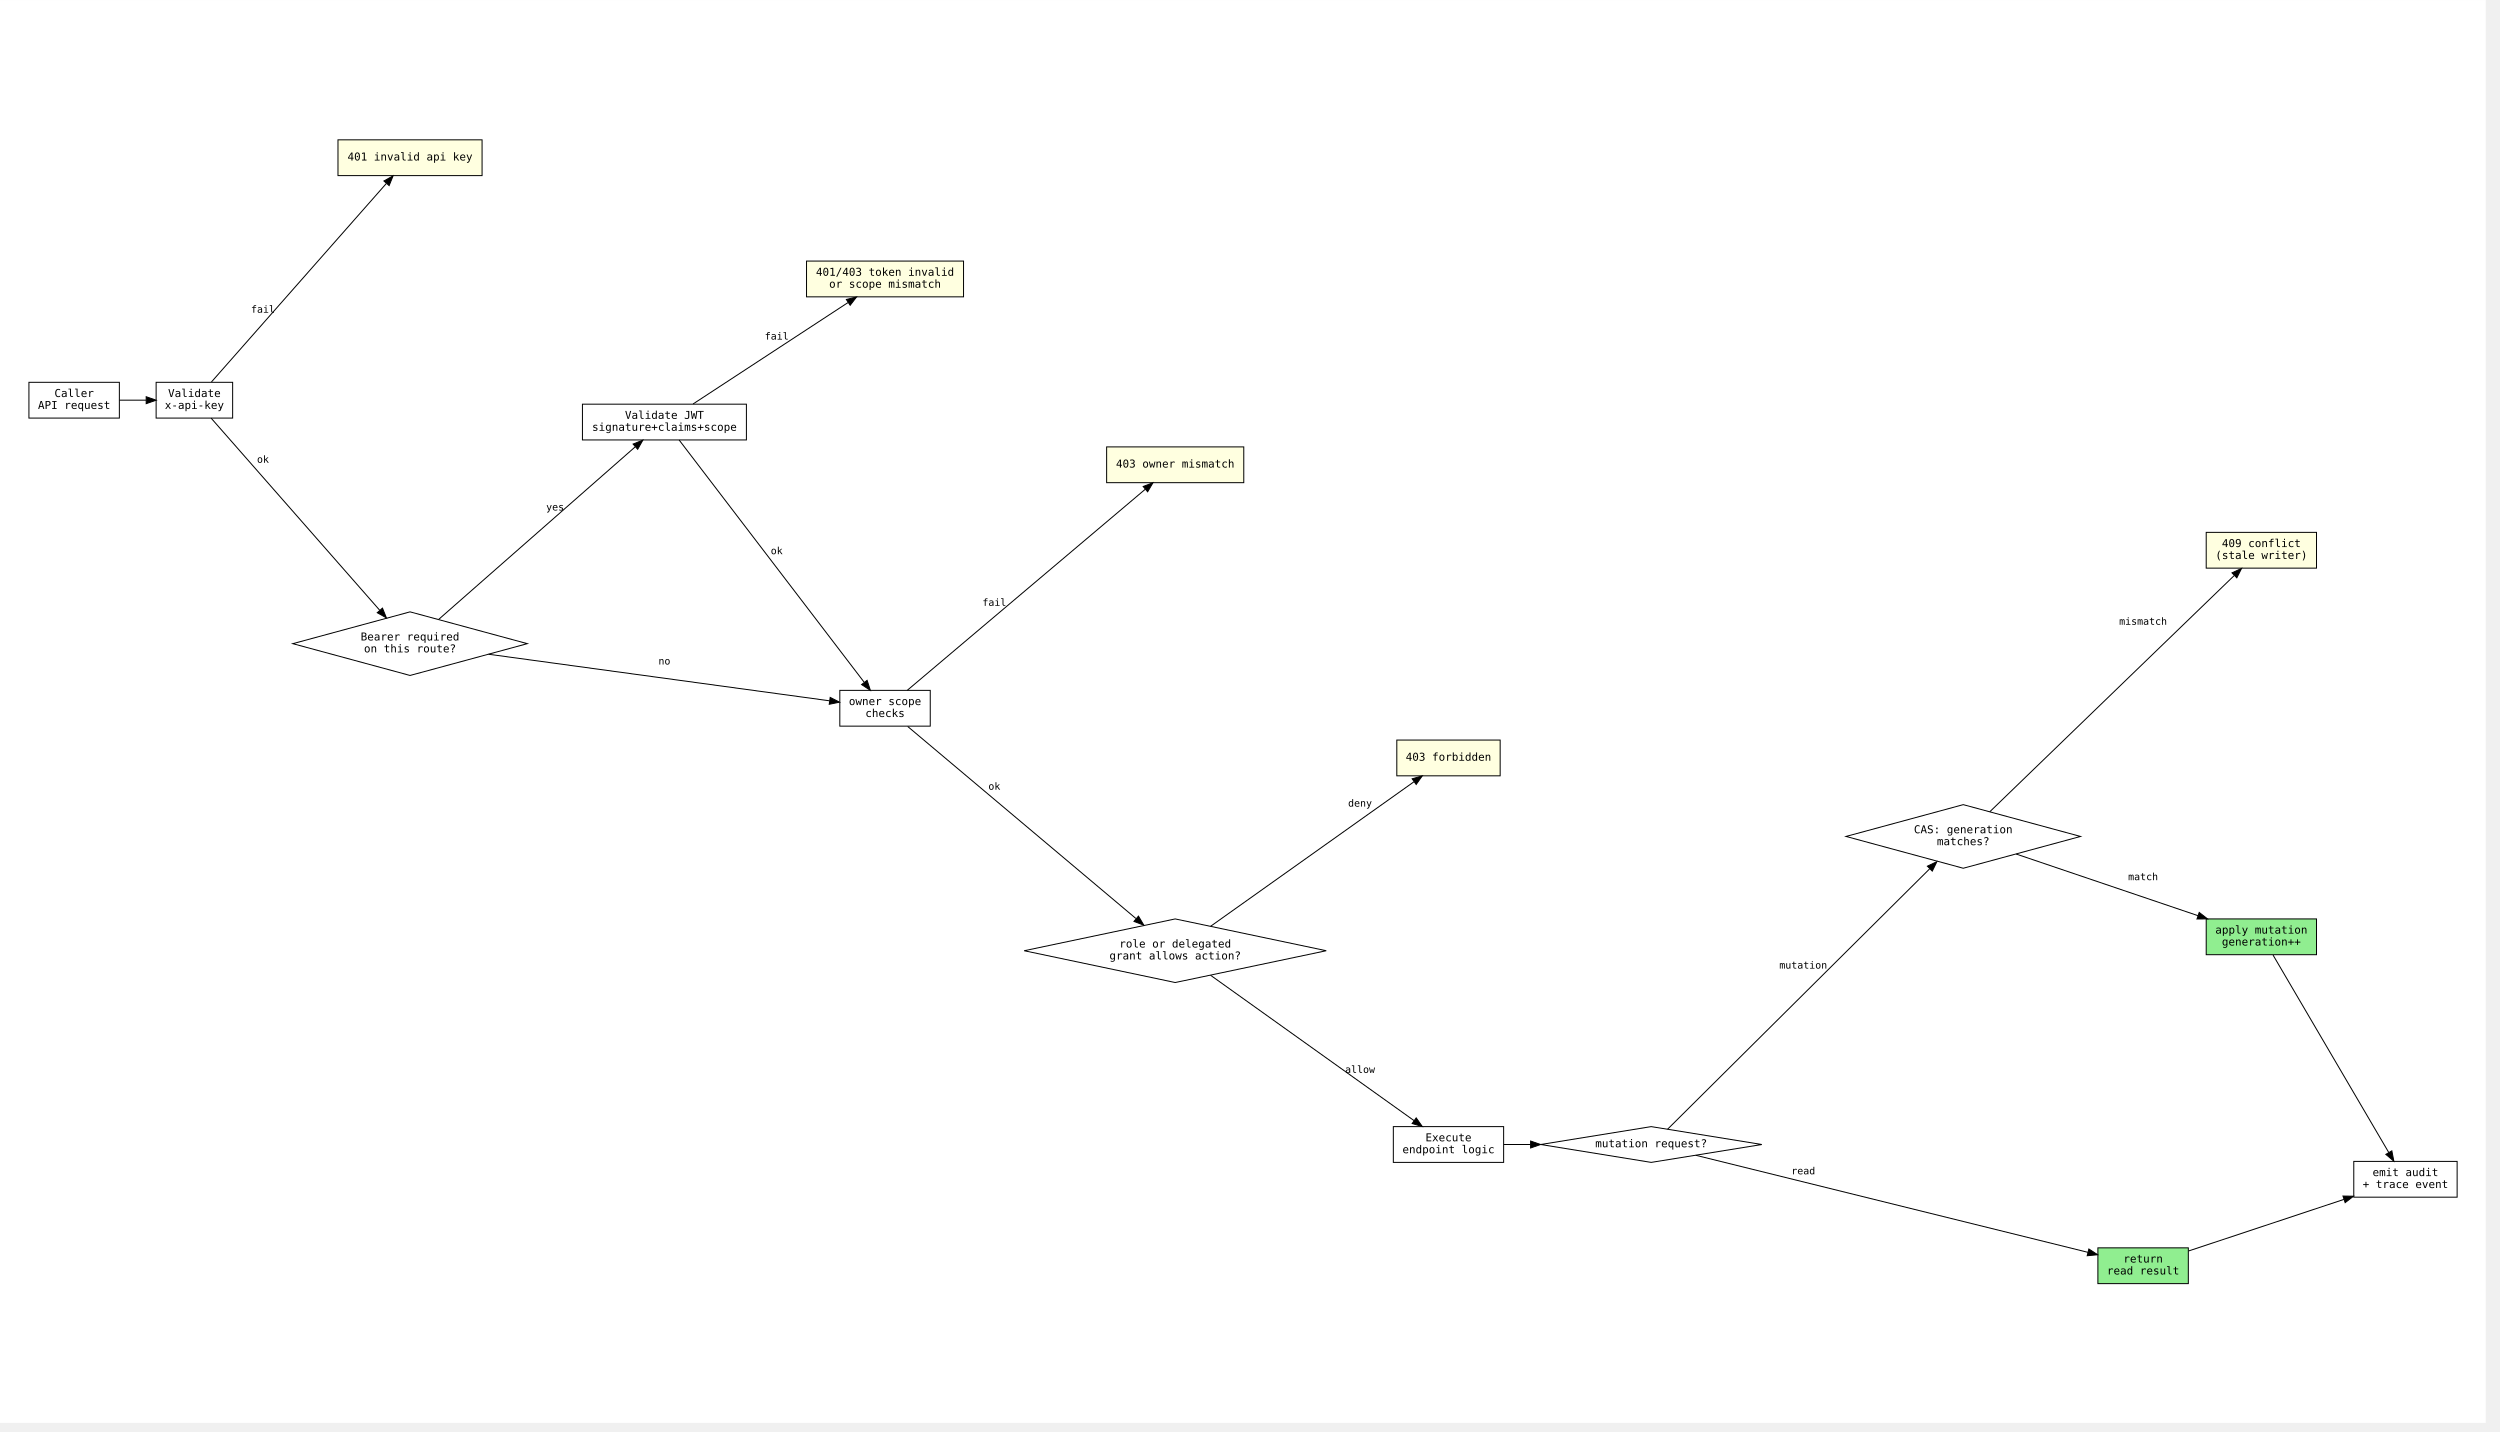
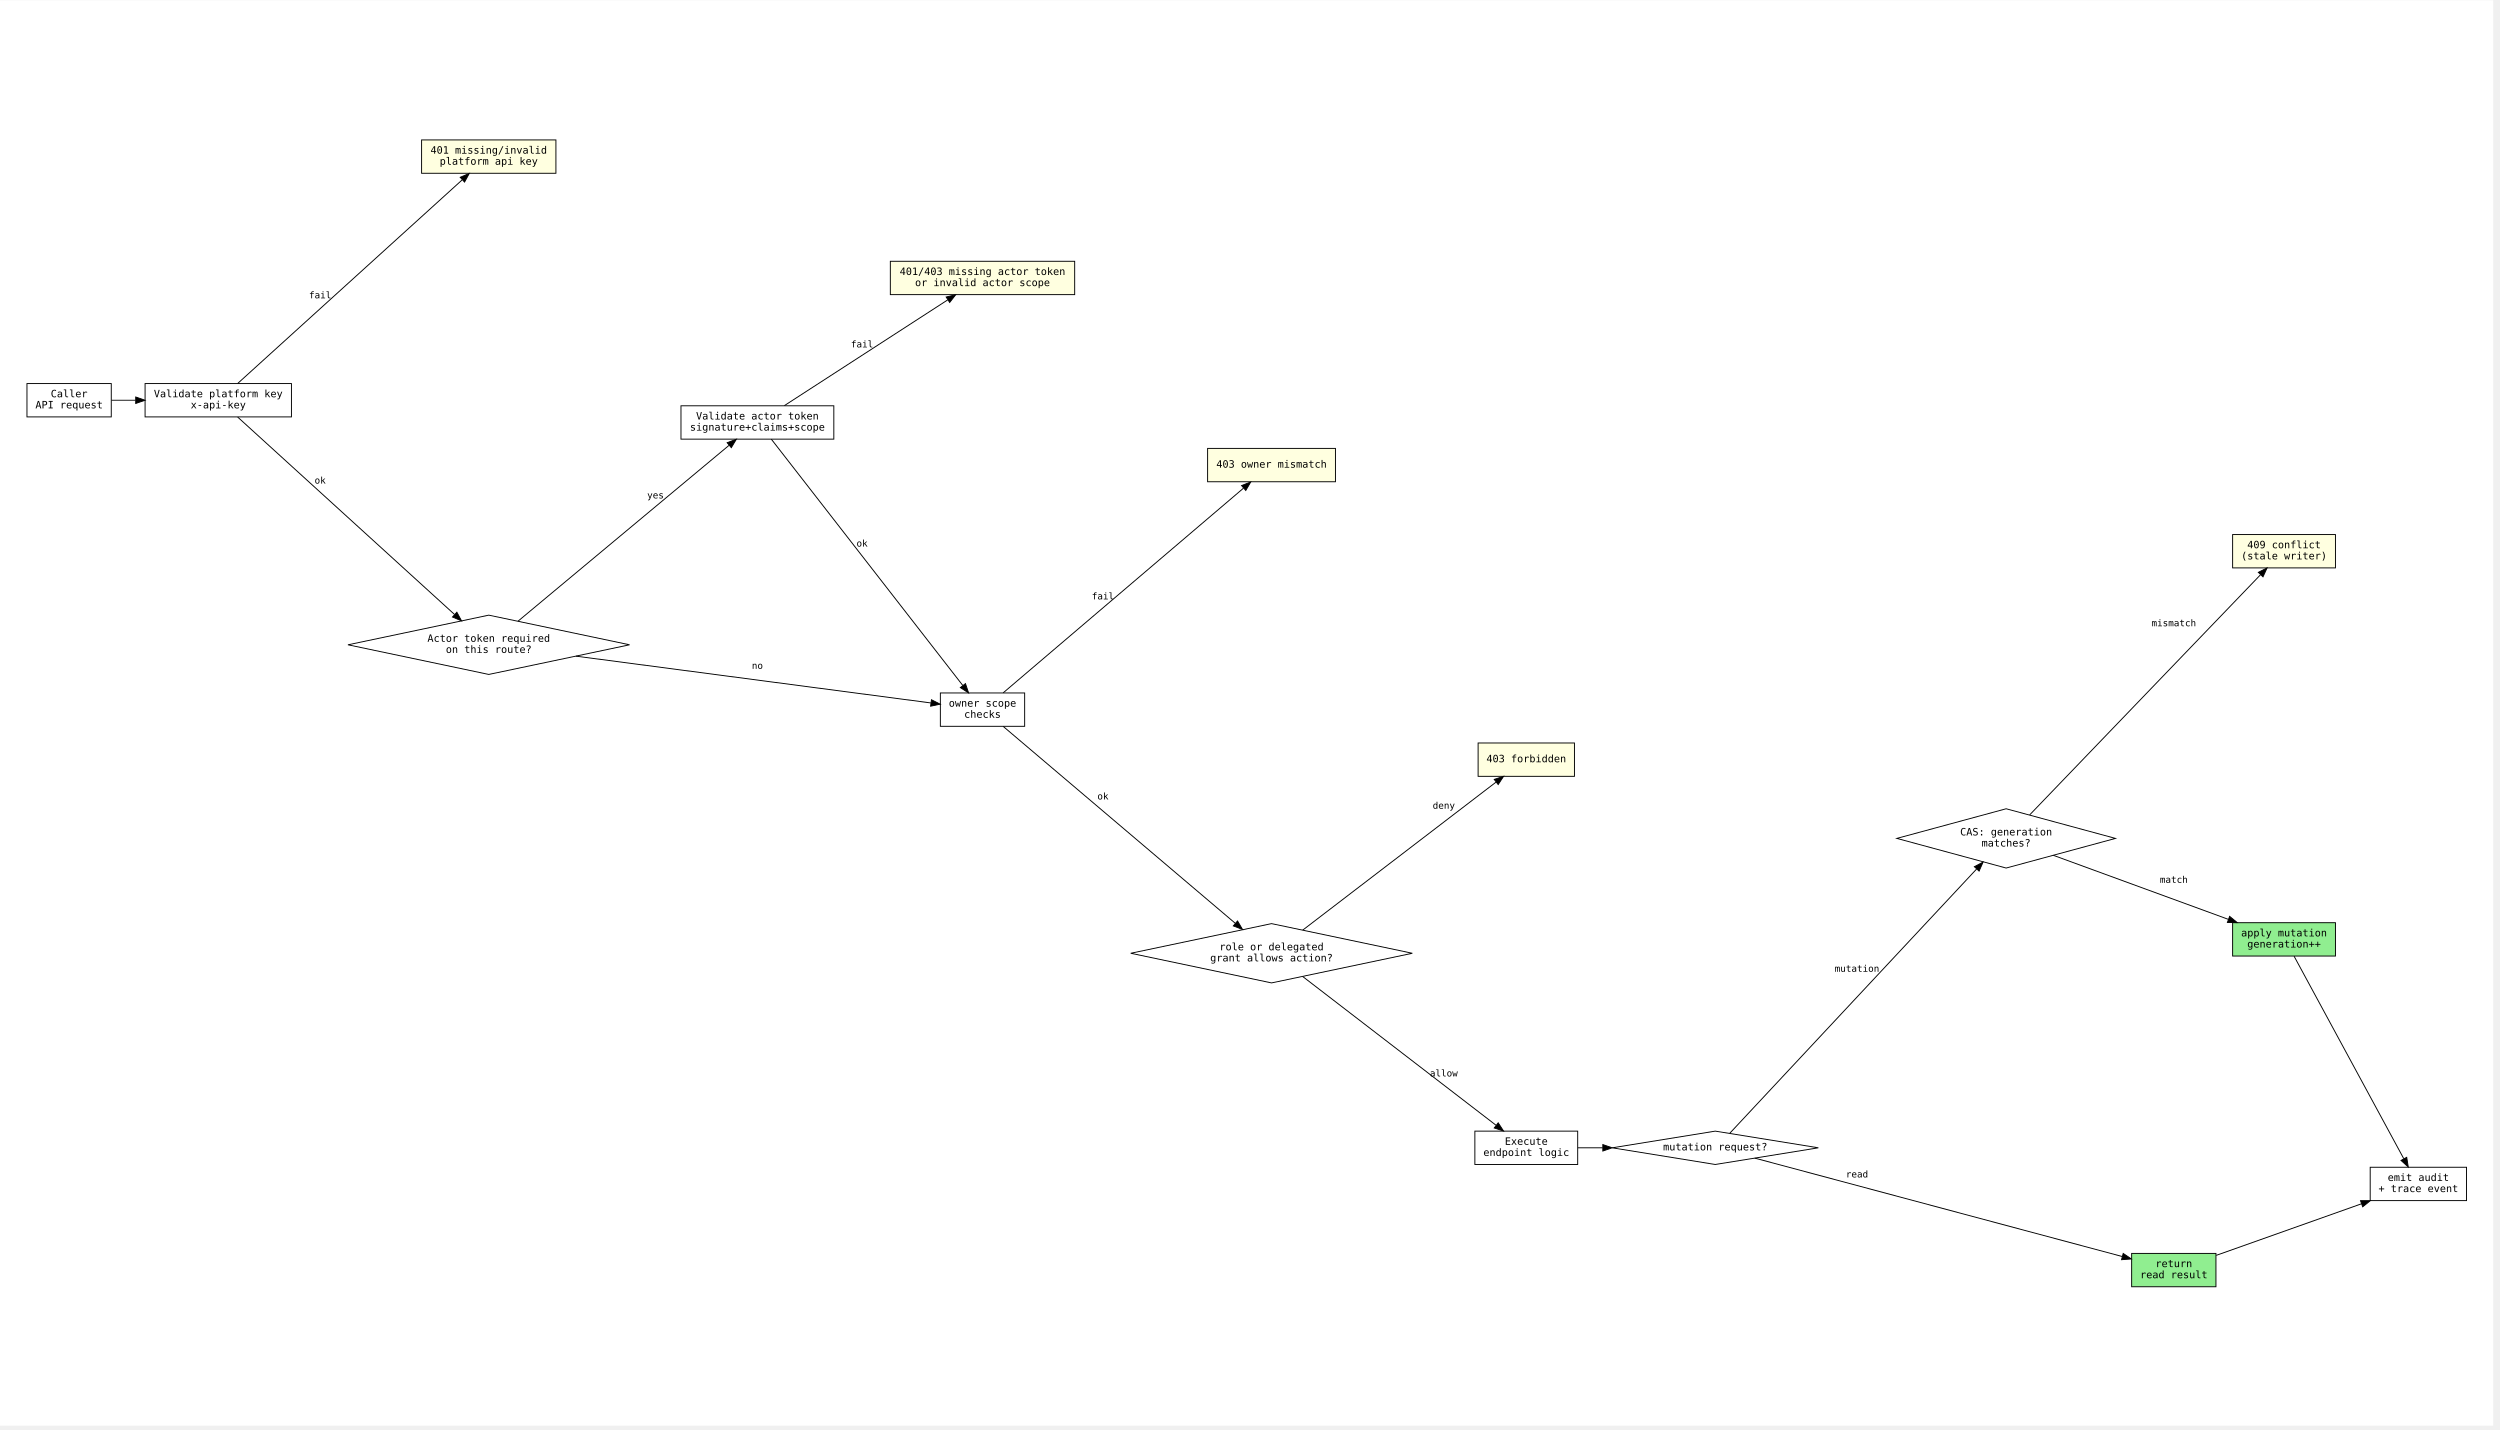
- <svg xmlns="http://www.w3.org/2000/svg" width="1132pt" height="648pt" viewBox="0.00 0.00 1132.09 648.00">
-   <g id="graph0" class="graph" transform="scale(0.45 0.45) rotate(0) translate(28.8 1402.99)">
-     <polygon fill="white" stroke="transparent" points="-28.8,28.8 -28.8,-1402.99 2472.61,-1402.99 2472.61,28.8 -28.8,28.8" />
+ <svg xmlns="http://www.w3.org/2000/svg" width="1133pt" height="648pt" viewBox="0.00 0.00 1133.47 648.00">
+   <g id="graph0" class="graph" transform="scale(0.42 0.42) rotate(0) translate(28.8 1509.86)">
+     <polygon fill="white" stroke="transparent" points="-28.8,28.8 -28.8,-1509.86 2662.61,-1509.86 2662.61,28.8 -28.8,28.8" />
    <g id="node1" class="node">
-       <polygon fill="none" stroke="black" points="91.31,-1018.33 0.31,-1018.33 0.31,-982.33 91.31,-982.33 91.31,-1018.33" />
-       <text text-anchor="middle" x="45.81" y="-1003.53" font-family="monospace" font-size="11.00">Caller</text>
-       <text text-anchor="middle" x="45.81" y="-991.53" font-family="monospace" font-size="11.00">API request</text>
+       <polygon fill="none" stroke="black" points="91.31,-1096.13 0.31,-1096.13 0.31,-1060.13 91.31,-1060.13 91.31,-1096.13" />
+       <text text-anchor="middle" x="45.81" y="-1081.33" font-family="monospace" font-size="11.00">Caller</text>
+       <text text-anchor="middle" x="45.81" y="-1069.33" font-family="monospace" font-size="11.00">API request</text>
    </g>
    <g id="node2" class="node">
-       <polygon fill="none" stroke="black" points="205.31,-1018.33 128.31,-1018.33 128.31,-982.33 205.31,-982.33 205.31,-1018.33" />
-       <text text-anchor="middle" x="166.81" y="-1003.53" font-family="monospace" font-size="11.00">Validate</text>
-       <text text-anchor="middle" x="166.81" y="-991.53" font-family="monospace" font-size="11.00">x-api-key</text>
+       <polygon fill="none" stroke="black" points="285.81,-1096.13 127.81,-1096.13 127.81,-1060.13 285.81,-1060.13 285.81,-1096.13" />
+       <text text-anchor="middle" x="206.81" y="-1081.33" font-family="monospace" font-size="11.00">Validate platform key</text>
+       <text text-anchor="middle" x="206.81" y="-1069.33" font-family="monospace" font-size="11.00">x-api-key</text>
    </g>
    <g id="edge1" class="edge">
-       <path fill="none" stroke="black" d="M91.46,-1000.33C100.18,-1000.33 109.36,-1000.33 118.17,-1000.33" />
-       <polygon fill="black" stroke="black" points="118.31,-1003.83 128.31,-1000.33 118.31,-996.83 118.31,-1003.83" />
+       <path fill="none" stroke="black" d="M91.52,-1078.13C99.73,-1078.13 108.56,-1078.13 117.53,-1078.13" />
+       <polygon fill="black" stroke="black" points="117.71,-1081.63 127.71,-1078.13 117.71,-1074.63 117.71,-1081.63" />
    </g>
    <g id="node3" class="node">
-       <polygon fill="lightyellow" stroke="black" points="456.31,-1262.33 311.31,-1262.33 311.31,-1226.33 456.31,-1226.33 456.31,-1262.33" />
-       <text text-anchor="middle" x="383.81" y="-1241.53" font-family="monospace" font-size="11.00">401 invalid api key</text>
+       <polygon fill="lightyellow" stroke="black" points="571.31,-1359.13 426.31,-1359.13 426.31,-1323.13 571.31,-1323.13 571.31,-1359.13" />
+       <text text-anchor="middle" x="498.81" y="-1344.33" font-family="monospace" font-size="11.00">401 missing/invalid</text>
+       <text text-anchor="middle" x="498.81" y="-1332.33" font-family="monospace" font-size="11.00">platform api key</text>
    </g>
    <g id="edge2" class="edge">
-       <path fill="none" stroke="black" d="M183.97,-1018.67C221.81,-1061.61 316.24,-1168.77 359.95,-1218.38" />
-       <polygon fill="black" stroke="black" points="357.52,-1220.92 366.76,-1226.11 362.77,-1216.29 357.52,-1220.92" />
-       <text text-anchor="middle" x="235.81" y="-1088.33" font-family="monospace" font-size="10.00">fail</text>
+       <path fill="none" stroke="black" d="M227.74,-1096.21C278.34,-1142.09 411.86,-1263.18 470.04,-1315.95" />
+       <polygon fill="black" stroke="black" points="467.98,-1318.8 477.74,-1322.93 472.68,-1313.61 467.98,-1318.8" />
+       <text text-anchor="middle" x="316.81" y="-1188.13" font-family="monospace" font-size="10.00">fail</text>
    </g>
    <g id="node4" class="node">
-       <polygon fill="none" stroke="black" points="383.81,-787.33 265.81,-755.33 383.81,-723.33 501.81,-755.33 383.81,-787.33" />
-       <text text-anchor="middle" x="383.81" y="-758.53" font-family="monospace" font-size="11.00">Bearer required</text>
-       <text text-anchor="middle" x="383.81" y="-746.53" font-family="monospace" font-size="11.00">on this route?</text>
+       <polygon fill="none" stroke="black" points="498.81,-846.13 346.81,-814.13 498.81,-782.13 650.81,-814.13 498.81,-846.13" />
+       <text text-anchor="middle" x="498.81" y="-817.33" font-family="monospace" font-size="11.00">Actor token required</text>
+       <text text-anchor="middle" x="498.81" y="-805.33" font-family="monospace" font-size="11.00">on this route?</text>
    </g>
    <g id="edge3" class="edge">
-       <path fill="none" stroke="black" d="M183.62,-982.31C219.41,-941.53 307.1,-841.61 353.27,-788.99" />
-       <polygon fill="black" stroke="black" points="356.07,-791.1 360.04,-781.28 350.81,-786.48 356.07,-791.1" />
-       <text text-anchor="middle" x="235.81" y="-937.33" font-family="monospace" font-size="10.00">ok</text>
+       <path fill="none" stroke="black" d="M227.74,-1059.98C276.09,-1015.97 400.16,-903.02 461.86,-846.86" />
+       <polygon fill="black" stroke="black" points="464.38,-849.29 469.42,-839.97 459.67,-844.12 464.38,-849.29" />
+       <text text-anchor="middle" x="316.81" y="-988.13" font-family="monospace" font-size="10.00">ok</text>
    </g>
    <g id="node5" class="node">
-       <polygon fill="none" stroke="black" points="722.31,-996.33 557.31,-996.33 557.31,-960.33 722.31,-960.33 722.31,-996.33" />
-       <text text-anchor="middle" x="639.81" y="-981.53" font-family="monospace" font-size="11.00">Validate JWT</text>
-       <text text-anchor="middle" x="639.81" y="-969.53" font-family="monospace" font-size="11.00">signature+claims+scope</text>
+       <polygon fill="none" stroke="black" points="871.31,-1072.13 706.31,-1072.13 706.31,-1036.13 871.31,-1036.13 871.31,-1072.13" />
+       <text text-anchor="middle" x="788.81" y="-1057.33" font-family="monospace" font-size="11.00">Validate actor token</text>
+       <text text-anchor="middle" x="788.81" y="-1045.33" font-family="monospace" font-size="11.00">signature+claims+scope</text>
    </g>
    <g id="edge4" class="edge">
-       <path fill="none" stroke="black" d="M412.48,-779.62C461.07,-822.28 561.26,-910.24 610.39,-953.37" />
-       <polygon fill="black" stroke="black" points="608.28,-956.18 618.1,-960.14 612.89,-950.92 608.28,-956.18" />
-       <text text-anchor="middle" x="529.81" y="-889.33" font-family="monospace" font-size="10.00">yes</text>
+       <path fill="none" stroke="black" d="M530.36,-839.59C585.99,-885.94 703.14,-983.57 758.12,-1029.39" />
+       <polygon fill="black" stroke="black" points="756.16,-1032.31 766.08,-1036.02 760.64,-1026.93 756.16,-1032.31" />
+       <text text-anchor="middle" x="678.81" y="-972.13" font-family="monospace" font-size="10.00">yes</text>
    </g>
    <g id="node7" class="node">
-       <polygon fill="none" stroke="black" points="907.31,-708.33 816.31,-708.33 816.31,-672.33 907.31,-672.33 907.31,-708.33" />
-       <text text-anchor="middle" x="861.81" y="-693.53" font-family="monospace" font-size="11.00">owner scope</text>
-       <text text-anchor="middle" x="861.81" y="-681.53" font-family="monospace" font-size="11.00">checks</text>
+       <polygon fill="none" stroke="black" points="1077.31,-762.13 986.31,-762.13 986.31,-726.13 1077.31,-726.13 1077.31,-762.13" />
+       <text text-anchor="middle" x="1031.81" y="-747.33" font-family="monospace" font-size="11.00">owner scope</text>
+       <text text-anchor="middle" x="1031.81" y="-735.33" font-family="monospace" font-size="11.00">checks</text>
    </g>
    <g id="edge5" class="edge">
-       <path fill="none" stroke="black" d="M462.88,-744.67C559.47,-731.48 721.48,-709.36 805.9,-697.83" />
-       <polygon fill="black" stroke="black" points="806.61,-701.26 816.04,-696.44 805.66,-694.33 806.61,-701.26" />
-       <text text-anchor="middle" x="639.81" y="-734.33" font-family="monospace" font-size="10.00">no</text>
+       <path fill="none" stroke="black" d="M592.91,-801.86C703.89,-787.23 885.68,-763.26 976.13,-751.34" />
+       <polygon fill="black" stroke="black" points="976.71,-754.79 986.17,-750.01 975.8,-747.85 976.71,-754.79" />
+       <text text-anchor="middle" x="788.81" y="-788.13" font-family="monospace" font-size="10.00">no</text>
    </g>
    <g id="node6" class="node">
-       <polygon fill="lightyellow" stroke="black" points="940.81,-1140.33 782.81,-1140.33 782.81,-1104.33 940.81,-1104.33 940.81,-1140.33" />
-       <text text-anchor="middle" x="861.81" y="-1125.53" font-family="monospace" font-size="11.00">401/403 token invalid</text>
-       <text text-anchor="middle" x="861.81" y="-1113.53" font-family="monospace" font-size="11.00">or scope mismatch</text>
+       <polygon fill="lightyellow" stroke="black" points="1131.31,-1228.13 932.31,-1228.13 932.31,-1192.13 1131.31,-1192.13 1131.31,-1228.13" />
+       <text text-anchor="middle" x="1031.81" y="-1213.33" font-family="monospace" font-size="11.00">401/403 missing actor token</text>
+       <text text-anchor="middle" x="1031.81" y="-1201.33" font-family="monospace" font-size="11.00">or invalid actor scope</text>
    </g>
    <g id="edge6" class="edge">
-       <path fill="none" stroke="black" d="M668.67,-996.57C708.26,-1022.48 780.83,-1069.98 824.57,-1098.6" />
-       <polygon fill="black" stroke="black" points="822.89,-1101.69 833.17,-1104.24 826.72,-1095.83 822.89,-1101.69" />
-       <text text-anchor="middle" x="752.81" y="-1061.33" font-family="monospace" font-size="10.00">fail</text>
+       <path fill="none" stroke="black" d="M817.93,-1072.33C861.64,-1100.63 945.91,-1155.17 994.28,-1186.48" />
+       <polygon fill="black" stroke="black" points="992.58,-1189.55 1002.87,-1192.04 996.38,-1183.67 992.58,-1189.55" />
+       <text text-anchor="middle" x="901.81" y="-1135.13" font-family="monospace" font-size="10.00">fail</text>
    </g>
    <g id="edge7" class="edge">
-       <path fill="none" stroke="black" d="M654.57,-960.31C692.15,-911.12 796.65,-774.32 840.75,-716.58" />
-       <polygon fill="black" stroke="black" points="843.76,-718.41 847.05,-708.34 838.2,-714.16 843.76,-718.41" />
-       <text text-anchor="middle" x="752.81" y="-845.33" font-family="monospace" font-size="10.00">ok</text>
+       <path fill="none" stroke="black" d="M803.81,-1036.12C844.49,-983.79 962.82,-831.58 1010.53,-770.22" />
+       <polygon fill="black" stroke="black" points="1013.4,-772.23 1016.77,-762.19 1007.87,-767.93 1013.4,-772.23" />
+       <text text-anchor="middle" x="901.81" y="-920.13" font-family="monospace" font-size="10.00">ok</text>
    </g>
    <g id="node8" class="node">
-       <polygon fill="lightyellow" stroke="black" points="1222.81,-953.33 1084.81,-953.33 1084.81,-917.33 1222.81,-917.33 1222.81,-953.33" />
-       <text text-anchor="middle" x="1153.81" y="-932.53" font-family="monospace" font-size="11.00">403 owner mismatch</text>
+       <polygon fill="lightyellow" stroke="black" points="1412.81,-1026.13 1274.81,-1026.13 1274.81,-990.13 1412.81,-990.13 1412.81,-1026.13" />
+       <text text-anchor="middle" x="1343.81" y="-1005.33" font-family="monospace" font-size="11.00">403 owner mismatch</text>
    </g>
    <g id="edge8" class="edge">
-       <path fill="none" stroke="black" d="M884.13,-708.34C935.36,-751.62 1065.38,-861.47 1123.72,-910.75" />
-       <polygon fill="black" stroke="black" points="1121.56,-913.51 1131.45,-917.29 1126.07,-908.16 1121.56,-913.51" />
-       <text text-anchor="middle" x="971.81" y="-793.33" font-family="monospace" font-size="10.00">fail</text>
+       <path fill="none" stroke="black" d="M1054.12,-762.27C1108.32,-808.43 1251.51,-930.38 1313.51,-983.18" />
+       <polygon fill="black" stroke="black" points="1311.47,-986.04 1321.35,-989.86 1316.01,-980.71 1311.47,-986.04" />
+       <text text-anchor="middle" x="1161.81" y="-863.13" font-family="monospace" font-size="10.00">fail</text>
    </g>
    <g id="node9" class="node">
-       <polygon fill="none" stroke="black" points="1153.81,-478.33 1001.81,-446.33 1153.81,-414.33 1305.81,-446.33 1153.81,-478.33" />
-       <text text-anchor="middle" x="1153.81" y="-449.53" font-family="monospace" font-size="11.00">role or delegated</text>
-       <text text-anchor="middle" x="1153.81" y="-437.53" font-family="monospace" font-size="11.00">grant allows action?</text>
+       <polygon fill="none" stroke="black" points="1343.81,-513.13 1191.81,-481.13 1343.81,-449.13 1495.81,-481.13 1343.81,-513.13" />
+       <text text-anchor="middle" x="1343.81" y="-484.33" font-family="monospace" font-size="11.00">role or delegated</text>
+       <text text-anchor="middle" x="1343.81" y="-472.33" font-family="monospace" font-size="11.00">grant allows action?</text>
    </g>
    <g id="edge9" class="edge">
-       <path fill="none" stroke="black" d="M884.61,-671.99C933.52,-630.83 1052.56,-530.68 1114.27,-478.75" />
-       <polygon fill="black" stroke="black" points="1116.83,-481.17 1122.23,-472.06 1112.32,-475.82 1116.83,-481.17" />
-       <text text-anchor="middle" x="971.81" y="-608.33" font-family="monospace" font-size="10.00">ok</text>
+       <path fill="none" stroke="black" d="M1054.12,-726.05C1105.91,-682.11 1238.97,-569.23 1304.78,-513.39" />
+       <polygon fill="black" stroke="black" points="1307.1,-516.01 1312.46,-506.87 1302.57,-510.67 1307.1,-516.01" />
+       <text text-anchor="middle" x="1161.81" y="-647.13" font-family="monospace" font-size="10.00">ok</text>
    </g>
    <g id="node10" class="node">
-       <polygon fill="lightyellow" stroke="black" points="1480.81,-658.33 1376.81,-658.33 1376.81,-622.33 1480.81,-622.33 1480.81,-658.33" />
-       <text text-anchor="middle" x="1428.81" y="-637.53" font-family="monospace" font-size="11.00">403 forbidden</text>
+       <polygon fill="lightyellow" stroke="black" points="1670.81,-708.13 1566.81,-708.13 1566.81,-672.13 1670.81,-672.13 1670.81,-708.13" />
+       <text text-anchor="middle" x="1618.81" y="-687.33" font-family="monospace" font-size="11.00">403 forbidden</text>
    </g>
    <g id="edge10" class="edge">
-       <path fill="none" stroke="black" d="M1189.39,-470.9C1242.12,-508.37 1342.01,-579.35 1394.17,-616.42" />
-       <polygon fill="black" stroke="black" points="1392.25,-619.35 1402.43,-622.29 1396.3,-613.64 1392.25,-619.35" />
-       <text text-anchor="middle" x="1339.81" y="-591.33" font-family="monospace" font-size="10.00">deny</text>
+       <path fill="none" stroke="black" d="M1377.47,-506.13C1430.29,-546.57 1533.81,-625.82 1586.05,-665.82" />
+       <polygon fill="black" stroke="black" points="1584.21,-668.82 1594.28,-672.12 1588.47,-663.26 1584.21,-668.82" />
+       <text text-anchor="middle" x="1529.81" y="-637.13" font-family="monospace" font-size="10.00">deny</text>
    </g>
    <g id="node11" class="node">
-       <polygon fill="none" stroke="black" points="1484.31,-269.33 1373.31,-269.33 1373.31,-233.33 1484.31,-233.33 1484.31,-269.33" />
-       <text text-anchor="middle" x="1428.81" y="-254.53" font-family="monospace" font-size="11.00">Execute</text>
-       <text text-anchor="middle" x="1428.81" y="-242.53" font-family="monospace" font-size="11.00">endpoint logic</text>
+       <polygon fill="none" stroke="black" points="1674.31,-289.13 1563.31,-289.13 1563.31,-253.13 1674.31,-253.13 1674.31,-289.13" />
+       <text text-anchor="middle" x="1618.81" y="-274.33" font-family="monospace" font-size="11.00">Execute</text>
+       <text text-anchor="middle" x="1618.81" y="-262.33" font-family="monospace" font-size="11.00">endpoint logic</text>
    </g>
    <g id="edge11" class="edge">
-       <path fill="none" stroke="black" d="M1189.39,-421.63C1242.12,-383.96 1342.01,-312.62 1394.17,-275.35" />
-       <polygon fill="black" stroke="black" points="1396.32,-278.12 1402.43,-269.46 1392.25,-272.42 1396.32,-278.12" />
-       <text text-anchor="middle" x="1339.81" y="-323.33" font-family="monospace" font-size="10.00">allow</text>
+       <path fill="none" stroke="black" d="M1377.47,-456.01C1430.29,-415.37 1533.81,-335.74 1586.05,-295.56" />
+       <polygon fill="black" stroke="black" points="1588.49,-298.1 1594.28,-289.23 1584.22,-292.55 1588.49,-298.1" />
+       <text text-anchor="middle" x="1529.81" y="-348.13" font-family="monospace" font-size="10.00">allow</text>
    </g>
    <g id="node12" class="node">
-       <polygon fill="none" stroke="black" points="1632.81,-269.33 1521.5,-251.33 1632.81,-233.33 1744.12,-251.33 1632.81,-269.33" />
-       <text text-anchor="middle" x="1632.81" y="-248.53" font-family="monospace" font-size="11.00">mutation request?</text>
+       <polygon fill="none" stroke="black" points="1822.81,-289.13 1711.5,-271.13 1822.81,-253.13 1934.12,-271.13 1822.81,-289.13" />
+       <text text-anchor="middle" x="1822.81" y="-268.33" font-family="monospace" font-size="11.00">mutation request?</text>
    </g>
    <g id="edge12" class="edge">
-       <path fill="none" stroke="black" d="M1484.47,-251.33C1492.97,-251.33 1502.02,-251.33 1511.3,-251.33" />
-       <polygon fill="black" stroke="black" points="1511.45,-254.83 1521.45,-251.33 1511.45,-247.83 1511.45,-254.83" />
+       <path fill="none" stroke="black" d="M1674.47,-271.13C1682.97,-271.13 1692.02,-271.13 1701.3,-271.13" />
+       <polygon fill="black" stroke="black" points="1701.45,-274.63 1711.45,-271.13 1701.45,-267.63 1701.45,-274.63" />
    </g>
    <g id="node13" class="node">
-       <polygon fill="none" stroke="black" points="1946.81,-593.33 1828.81,-561.33 1946.81,-529.33 2064.81,-561.33 1946.81,-593.33" />
-       <text text-anchor="middle" x="1946.81" y="-564.53" font-family="monospace" font-size="11.00">CAS: generation</text>
-       <text text-anchor="middle" x="1946.81" y="-552.53" font-family="monospace" font-size="11.00">matches?</text>
+       <polygon fill="none" stroke="black" points="2136.81,-637.13 2018.81,-605.13 2136.81,-573.13 2254.81,-605.13 2136.81,-637.13" />
+       <text text-anchor="middle" x="2136.81" y="-608.33" font-family="monospace" font-size="11.00">CAS: generation</text>
+       <text text-anchor="middle" x="2136.81" y="-596.33" font-family="monospace" font-size="11.00">matches?</text>
    </g>
    <g id="edge14" class="edge">
-       <path fill="none" stroke="black" d="M1649.28,-266.7C1697.59,-314.7 1846.35,-462.5 1912.96,-528.69" />
-       <polygon fill="black" stroke="black" points="1910.73,-531.4 1920.29,-535.97 1915.66,-526.44 1910.73,-531.4" />
-       <text text-anchor="middle" x="1785.81" y="-428.33" font-family="monospace" font-size="10.00">mutation</text>
+       <path fill="none" stroke="black" d="M1838.44,-286.79C1886.33,-338.06 2039.11,-501.61 2105.04,-572.19" />
+       <polygon fill="black" stroke="black" points="2102.51,-574.6 2111.89,-579.52 2107.62,-569.83 2102.51,-574.6" />
+       <text text-anchor="middle" x="1975.81" y="-461.13" font-family="monospace" font-size="10.00">mutation</text>
    </g>
    <g id="node16" class="node">
-       <polygon fill="lightgreen" stroke="black" points="2173.31,-147.33 2082.31,-147.33 2082.31,-111.33 2173.31,-111.33 2173.31,-147.33" />
-       <text text-anchor="middle" x="2127.81" y="-132.53" font-family="monospace" font-size="11.00">return</text>
-       <text text-anchor="middle" x="2127.81" y="-120.53" font-family="monospace" font-size="11.00">read result</text>
+       <polygon fill="lightgreen" stroke="black" points="2363.31,-157.13 2272.31,-157.13 2272.31,-121.13 2363.31,-121.13 2363.31,-157.13" />
+       <text text-anchor="middle" x="2317.81" y="-142.33" font-family="monospace" font-size="11.00">return</text>
+       <text text-anchor="middle" x="2317.81" y="-130.33" font-family="monospace" font-size="11.00">read result</text>
    </g>
    <g id="edge13" class="edge">
-       <path fill="none" stroke="black" d="M1677.56,-240.5C1767.67,-218.2 1973.75,-167.21 2072.33,-142.81" />
-       <polygon fill="black" stroke="black" points="2073.23,-146.19 2082.09,-140.39 2071.54,-139.4 2073.23,-146.19" />
-       <text text-anchor="middle" x="1785.81" y="-221.33" font-family="monospace" font-size="10.00">read</text>
+       <path fill="none" stroke="black" d="M1865.42,-259.99C1954.29,-236.19 2162.65,-180.41 2262.1,-153.78" />
+       <polygon fill="black" stroke="black" points="2263.2,-157.11 2271.95,-151.14 2261.39,-150.34 2263.2,-157.11" />
+       <text text-anchor="middle" x="1975.81" y="-239.13" font-family="monospace" font-size="10.00">read</text>
    </g>
    <g id="node14" class="node">
-       <polygon fill="lightyellow" stroke="black" points="2302.31,-867.33 2191.31,-867.33 2191.31,-831.33 2302.31,-831.33 2302.31,-867.33" />
-       <text text-anchor="middle" x="2246.81" y="-852.53" font-family="monospace" font-size="11.00">409 conflict</text>
-       <text text-anchor="middle" x="2246.81" y="-840.53" font-family="monospace" font-size="11.00">(stale writer)</text>
+       <polygon fill="lightyellow" stroke="black" points="2492.31,-933.13 2381.31,-933.13 2381.31,-897.13 2492.31,-897.13 2492.31,-933.13" />
+       <text text-anchor="middle" x="2436.81" y="-918.33" font-family="monospace" font-size="11.00">409 conflict</text>
+       <text text-anchor="middle" x="2436.81" y="-906.33" font-family="monospace" font-size="11.00">(stale writer)</text>
    </g>
    <g id="edge15" class="edge">
-       <path fill="none" stroke="black" d="M1973.48,-586.13C2029.57,-640.34 2162.6,-768.91 2219.38,-823.79" />
-       <polygon fill="black" stroke="black" points="2217.25,-826.59 2226.87,-831.03 2222.11,-821.56 2217.25,-826.59" />
-       <text text-anchor="middle" x="2127.81" y="-774.33" font-family="monospace" font-size="10.00">mismatch</text>
+       <path fill="none" stroke="black" d="M2162.2,-630.5C2218.2,-688.76 2355.5,-831.59 2411.47,-889.81" />
+       <polygon fill="black" stroke="black" points="2409.05,-892.34 2418.5,-897.12 2414.09,-887.49 2409.05,-892.34" />
+       <text text-anchor="middle" x="2317.81" y="-834.13" font-family="monospace" font-size="10.00">mismatch</text>
    </g>
    <g id="node15" class="node">
-       <polygon fill="lightgreen" stroke="black" points="2302.31,-478.33 2191.31,-478.33 2191.31,-442.33 2302.31,-442.33 2302.31,-478.33" />
-       <text text-anchor="middle" x="2246.81" y="-463.53" font-family="monospace" font-size="11.00">apply mutation</text>
-       <text text-anchor="middle" x="2246.81" y="-451.53" font-family="monospace" font-size="11.00">generation++</text>
+       <polygon fill="lightgreen" stroke="black" points="2492.31,-514.13 2381.31,-514.13 2381.31,-478.13 2492.31,-478.13 2492.31,-514.13" />
+       <text text-anchor="middle" x="2436.81" y="-499.33" font-family="monospace" font-size="11.00">apply mutation</text>
+       <text text-anchor="middle" x="2436.81" y="-487.33" font-family="monospace" font-size="11.00">generation++</text>
    </g>
    <g id="edge16" class="edge">
-       <path fill="none" stroke="black" d="M2000.06,-543.62C2051.08,-526.33 2128.76,-500 2183.09,-481.58" />
-       <polygon fill="black" stroke="black" points="2184.27,-484.88 2192.62,-478.36 2182.02,-478.25 2184.27,-484.88" />
-       <text text-anchor="middle" x="2127.81" y="-517.33" font-family="monospace" font-size="10.00">match</text>
+       <path fill="none" stroke="black" d="M2187.69,-586.88C2239.74,-567.85 2321.32,-538.01 2376.6,-517.78" />
+       <polygon fill="black" stroke="black" points="2378.08,-520.97 2386.27,-514.25 2375.67,-514.4 2378.08,-520.97" />
+       <text text-anchor="middle" x="2317.81" y="-557.13" font-family="monospace" font-size="10.00">match</text>
    </g>
    <g id="node17" class="node">
-       <polygon fill="none" stroke="black" points="2443.81,-234.33 2339.81,-234.33 2339.81,-198.33 2443.81,-198.33 2443.81,-234.33" />
-       <text text-anchor="middle" x="2391.81" y="-219.53" font-family="monospace" font-size="11.00">emit audit</text>
-       <text text-anchor="middle" x="2391.81" y="-207.53" font-family="monospace" font-size="11.00">+ trace event</text>
+       <polygon fill="none" stroke="black" points="2633.81,-250.13 2529.81,-250.13 2529.81,-214.13 2633.81,-214.13 2633.81,-250.13" />
+       <text text-anchor="middle" x="2581.81" y="-235.33" font-family="monospace" font-size="11.00">emit audit</text>
+       <text text-anchor="middle" x="2581.81" y="-223.33" font-family="monospace" font-size="11.00">+ trace event</text>
    </g>
    <g id="edge18" class="edge">
-       <path fill="none" stroke="black" d="M2258.56,-441.99C2283.57,-399.32 2345.76,-293.21 2375.06,-243.2" />
-       <polygon fill="black" stroke="black" points="2378.1,-244.95 2380.13,-234.55 2372.06,-241.41 2378.1,-244.95" />
+       <path fill="none" stroke="black" d="M2447.64,-477.98C2472.28,-432.49 2536.82,-313.35 2566.05,-259.39" />
+       <polygon fill="black" stroke="black" points="2569.23,-260.86 2570.91,-250.4 2563.07,-257.53 2569.23,-260.86" />
    </g>
    <g id="edge17" class="edge">
-       <path fill="none" stroke="black" d="M2173.55,-144.19C2216.62,-158.49 2282.09,-180.23 2329.9,-196.1" />
-       <polygon fill="black" stroke="black" points="2328.92,-199.47 2339.52,-199.3 2331.13,-192.82 2328.92,-199.47" />
+       <path fill="none" stroke="black" d="M2363.55,-155.01C2406.76,-170.35 2472.5,-193.68 2520.35,-210.67" />
+       <polygon fill="black" stroke="black" points="2519.38,-214.04 2529.98,-214.08 2521.72,-207.44 2519.38,-214.04" />
    </g>
  </g>
</svg>
